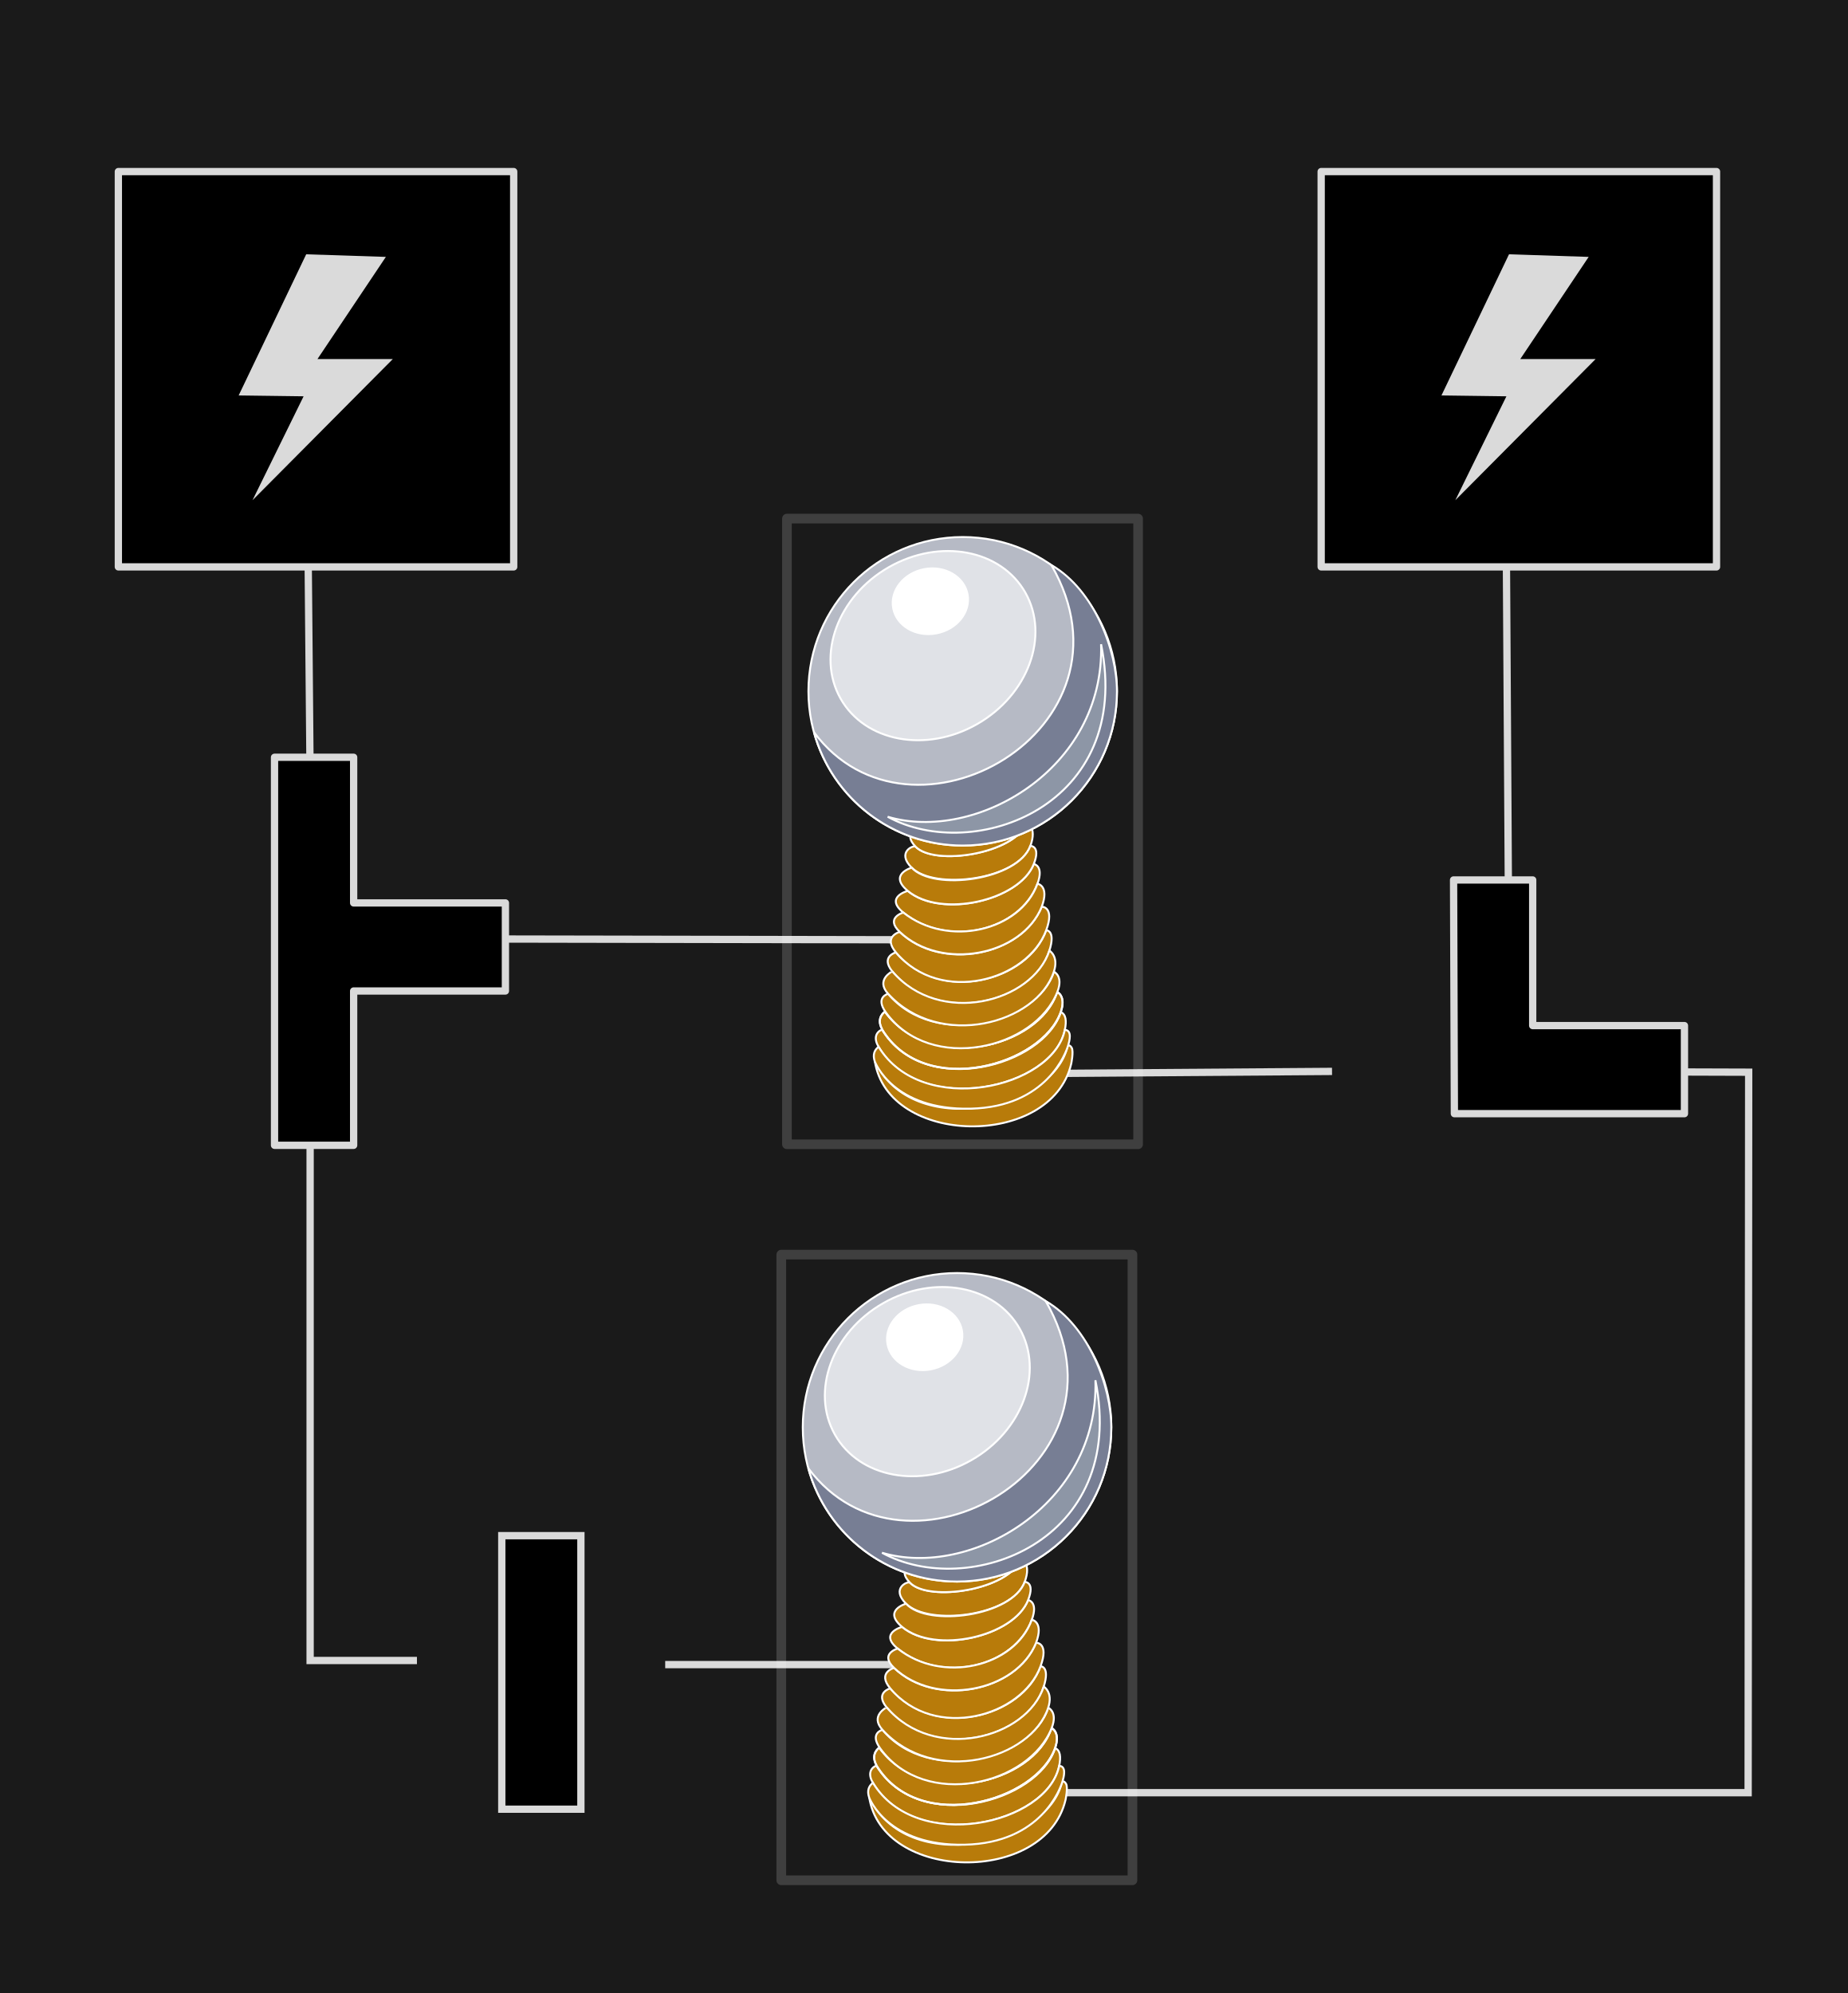
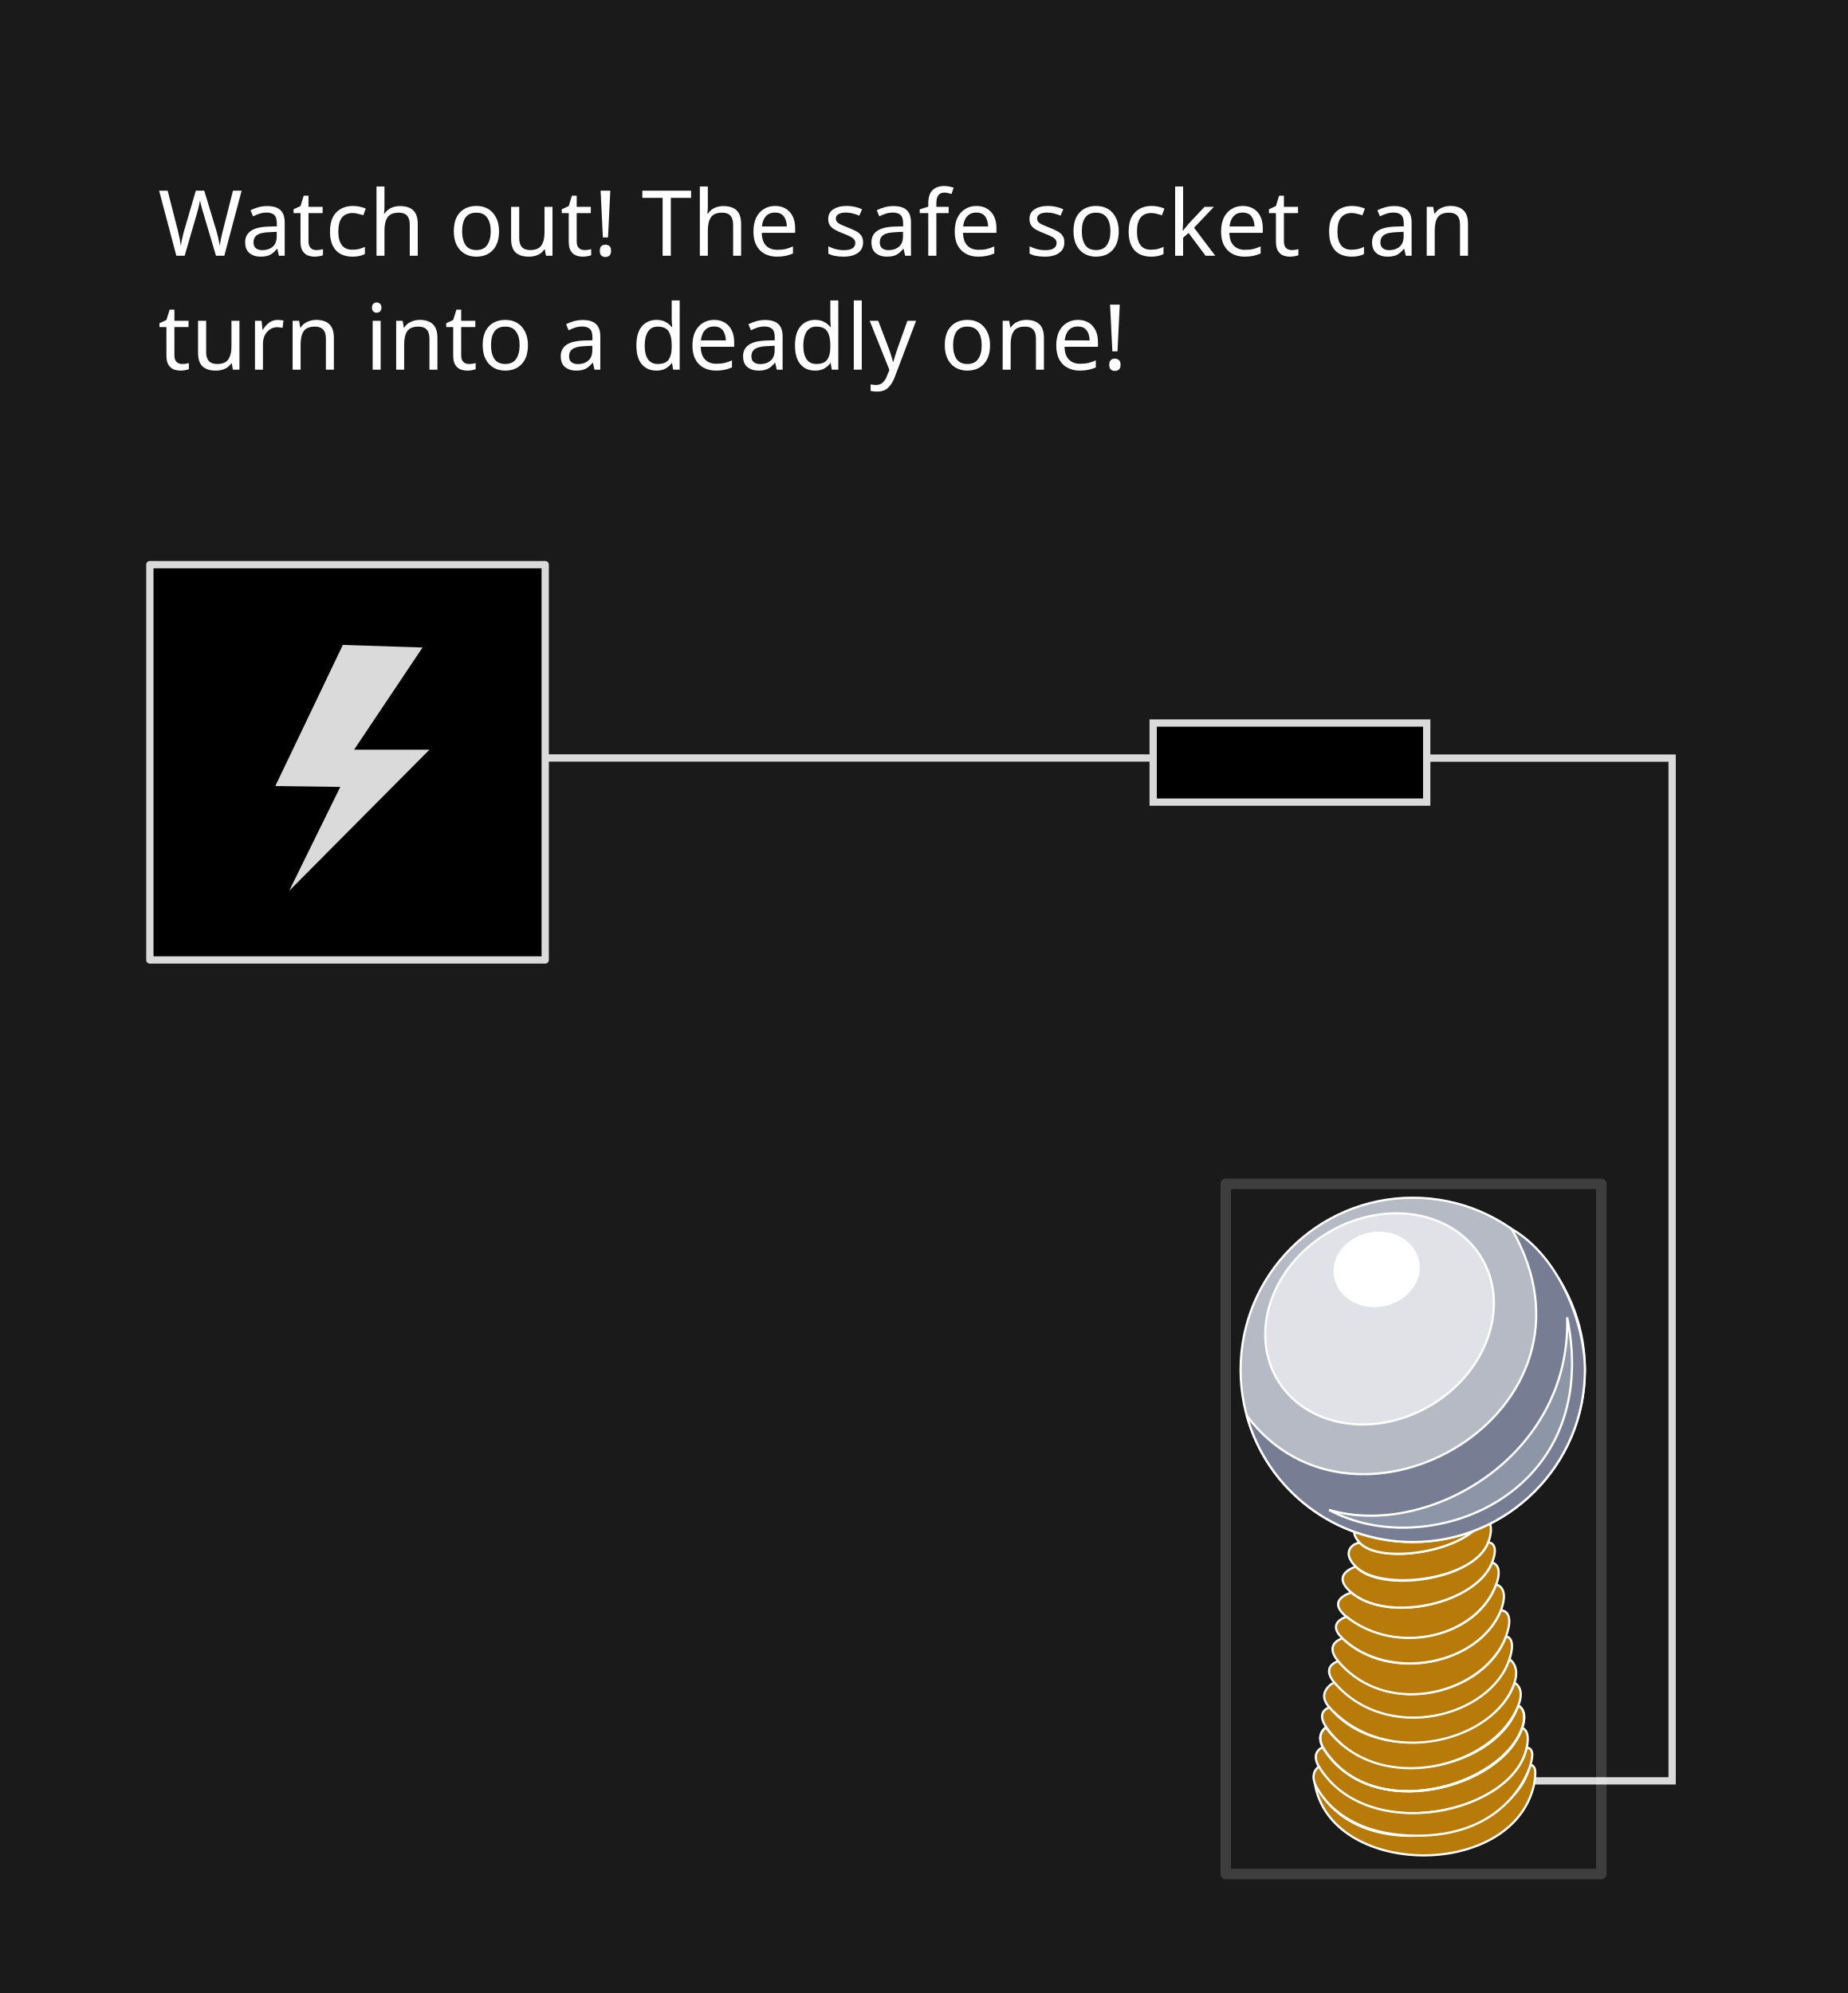
- <svg xmlns="http://www.w3.org/2000/svg" width="253.385" height="273.296" viewBox="0 0 253.385 273.296" preserveAspectRation="xMidYMid meet" id="svg2" version="1.1">
-   <defs id="defs4" />
-   <g id="layer2">
-     <rect style="color:#000000;clip-rule:nonzero;display:inline;overflow:visible;visibility:visible;opacity:1;isolation:auto;mix-blend-mode:normal;color-interpolation:sRGB;color-interpolation-filters:linearRGB;solid-color:#000000;solid-opacity:1;fill:#1a1a1a;fill-opacity:1;fill-rule:nonzero;stroke:none;stroke-width:1.459px;stroke-linecap:butt;stroke-linejoin:miter;stroke-miterlimit:4;stroke-dasharray:none;stroke-dashoffset:0;stroke-opacity:1;color-rendering:auto;image-rendering:auto;shape-rendering:auto;text-rendering:auto;enable-background:accumulate" id="rect4145" width="253.764" height="273.719" x="-0.094" y="-0.371" />
+ <svg xmlns="http://www.w3.org/2000/svg" width="253.385" height="273.296" viewBox="0 0 253.385 273.296" id="svg2" version="1.1">
+   <defs id="defs4">
+     <pattern y="0" x="0" height="6" width="6" patternUnits="userSpaceOnUse" id="EMFhbasepattern" />
+   </defs>
+   <g id="background">
+     <rect style="color:#000000;clip-rule:nonzero;display:inline;overflow:visible;visibility:visible;opacity:1;isolation:auto;mix-blend-mode:normal;color-interpolation:sRGB;color-interpolation-filters:linearRGB;solid-color:#000000;solid-opacity:1;fill:#1a1a1a;fill-opacity:1;fill-rule:nonzero;stroke:none;stroke-width:1.459px;stroke-linecap:butt;stroke-linejoin:miter;stroke-miterlimit:4;stroke-dasharray:none;stroke-dashoffset:0;stroke-opacity:1;color-rendering:auto;image-rendering:auto;shape-rendering:auto;text-rendering:auto;enable-background:accumulate" id="rect4145" width="253.764" height="273.719" x="-0.009" y="-0.078" />
  </g>
-   <g transform="translate(-40.68119,12.06823)" id="powerlines">
-     <path style="fill:none;fill-rule:evenodd;stroke:#dadada;stroke-width:1;stroke-linecap:butt;stroke-linejoin:round;stroke-miterlimit:4;stroke-dasharray:none;stroke-opacity:1" d="M 247.228,62.54 L 247.526,112.336" id="path4173" />
-     <path id="path3380" d="M 107.921,116.696 L 164.366,116.799" style="fill:none;fill-rule:evenodd;stroke:#dadada;stroke-width:1;stroke-linecap:butt;stroke-linejoin:round;stroke-miterlimit:4;stroke-dasharray:none;stroke-opacity:1" />
-     <path style="fill:none;fill-rule:evenodd;stroke:#dadada;stroke-width:1;stroke-linecap:butt;stroke-linejoin:round;stroke-miterlimit:4;stroke-dasharray:none;stroke-opacity:1" d="M 223.33,134.852 L 181.502,135.15" id="path3382" />
-     <path id="path3428" d="M 82.93,63.803 L 83.228,97.189" style="fill:none;fill-rule:evenodd;stroke:#dadada;stroke-width:1;stroke-linecap:butt;stroke-linejoin:round;stroke-miterlimit:4;stroke-dasharray:none;stroke-opacity:1" />
-     <path style="fill:none;fill-rule:evenodd;stroke:#dadada;stroke-width:1px;stroke-linecap:butt;stroke-linejoin:miter;stroke-opacity:1" d="M 268.245,134.921 L 280.463,134.96 L 280.388,233.76 L 175.657,233.76" id="path4255" />
-     <path style="fill:none;fill-rule:evenodd;stroke:#dadada;stroke-width:1px;stroke-linecap:butt;stroke-linejoin:miter;stroke-opacity:1" d="M 83.205,140.394 L 83.205,215.632 L 97.852,215.632" id="path4264" />
-     <path style="fill:none;fill-rule:evenodd;stroke:#dadada;stroke-width:1px;stroke-linecap:butt;stroke-linejoin:miter;stroke-opacity:1" d="M 131.894,216.195 L 163.873,216.195" id="path4203" />
+   <g id="powerlines" powerlines="" transform="translate(0,2)">
+     <path style="fill:none;fill-rule:evenodd;stroke:#dadada;stroke-width:1;stroke-linecap:butt;stroke-linejoin:miter;stroke-miterlimit:4;stroke-dasharray:none;stroke-opacity:1" d="M 191.101,101.958 L 229.285,101.958 L 229.285,242.205 L 206.312,242.205" id="path3380-1" />
+     <path style="fill:none;fill-rule:evenodd;stroke:#dadada;stroke-width:1px;stroke-linecap:butt;stroke-linejoin:miter;stroke-opacity:1" d="M 70.1,101.94 L 161.069,101.94" id="path4193" />
  </g>
-   <g transform="translate(120.5585,34.16972)" id="generators">
-     <rect y="-10.643" x="-104.329" height="54.209" width="54.209" id="rect4209" style="opacity:1;fill:#000000;fill-opacity:1;stroke:#dadada;stroke-width:1;stroke-linejoin:round;stroke-miterlimit:4;stroke-dasharray:none;stroke-dashoffset:0;stroke-opacity:1" />
-     <rect style="opacity:1;fill:#000000;fill-opacity:1;stroke:#dadada;stroke-width:1;stroke-linejoin:round;stroke-miterlimit:4;stroke-dasharray:none;stroke-dashoffset:0;stroke-opacity:1" id="rect4210" width="54.209" height="54.209" x="60.602" y="-10.643" />
+   <g transform="translate(114.5869,48.403)" id="generators">
+     <rect style="opacity:1;fill:#000000;fill-opacity:1;stroke:#dadada;stroke-width:1;stroke-linejoin:round;stroke-miterlimit:4;stroke-dasharray:none;stroke-dashoffset:0;stroke-opacity:1" id="rect4188" width="54.208" height="54.208" x="-94.037" y="29.026" />
  </g>
-   <g id="switches">
-     <path style="fill:#000000;fill-opacity:1;fill-rule:evenodd;stroke:#dadada;stroke-width:1;stroke-linecap:butt;stroke-linejoin:round;stroke-miterlimit:4;stroke-dasharray:none;stroke-opacity:1" d="M 199.316,120.667 L 210.164,120.667 L 210.164,140.637 L 230.974,140.637 L 230.974,152.714 L 199.427,152.714 Z" id="path4234" />
-     <path id="path4148-3-4" d="M 37.644,103.844 L 48.492,103.844 L 48.492,123.815 L 69.303,123.815 L 69.303,135.891 L 48.492,135.891 L 48.492,157.054 L 37.644,157.054 Z" style="fill:#000000;fill-opacity:1;fill-rule:evenodd;stroke:#dadada;stroke-width:1;stroke-linecap:butt;stroke-linejoin:round;stroke-miterlimit:4;stroke-dasharray:none;stroke-opacity:1" />
-     <path id="path4148-3" d="M 68.805,210.583 L 79.653,210.583 C 79.653,248.092 79.653,210.583 79.653,248.092 L 68.805,248.092 Z" style="fill:#000000;fill-opacity:1;fill-rule:evenodd;stroke:#dadada;stroke-width:1;stroke-linecap:butt;stroke-linejoin:miter;stroke-miterlimit:4;stroke-dasharray:none;stroke-opacity:1" />
+   <g transform="translate(-85.73159,24.27616)" id="switches">
+     <path id="path4148-3" d="M 281.365,74.871 L 281.365,85.719 C 243.857,85.719 281.365,85.719 243.857,85.719 L 243.857,74.871 Z" style="fill:#000000;fill-opacity:1;fill-rule:evenodd;stroke:#dadada;stroke-width:1;stroke-linecap:butt;stroke-linejoin:miter;stroke-miterlimit:4;stroke-dasharray:none;stroke-opacity:1" />
  </g>
-   <g id="layer1">
-     <g transform="matrix(0.4067321,0,0,0.4067321,21.73013,17.61843)" id="g4243-6" style="stroke:#ffffff;stroke-width:0.661;stroke-miterlimit:4;stroke-dasharray:none;stroke-opacity:1">
-       <path id="path4245-3" d="M 241.495,314.36 C 254.132,341.538 302.032,330.68 306.498,309.238 C 306.498,309.238 307.175,308.73 307.874,309.936 C 308.593,311.164 307.704,315.355 307.704,315.355 C 300.931,344.078 245.813,343.147 241.495,314.36 Z" style="fill:#b87b0a;fill-opacity:1;fill-rule:evenodd;stroke:#ffffff;stroke-width:0.661;stroke-linecap:butt;stroke-linejoin:miter;stroke-miterlimit:4;stroke-dasharray:none;stroke-opacity:1" />
-       <path id="path4247-5" d="M 305.566,303.904 C 306.18,300.877 305.969,298.634 304.169,297.893 C 298.56,315.948 258.407,327.356 243.929,303.777 C 241.771,304.73 241.114,306.825 242.765,309.619 C 257.116,333.791 301.566,323.546 305.566,303.904 Z" style="fill:#b87b0a;fill-opacity:1;fill-rule:evenodd;stroke:#ffffff;stroke-width:0.661;stroke-linecap:butt;stroke-linejoin:miter;stroke-miterlimit:4;stroke-dasharray:none;stroke-opacity:1" />
-       <path id="path4249-3" d="M 243.993,303.819 C 258.407,327.356 297.989,315.757 304.212,297.829 C 306.074,292.432 302.963,291.119 302.963,291.119 C 296.846,310 260.355,318.742 244.903,297.766 C 244.903,297.766 241.771,299.734 243.972,303.714 Z" style="fill:#b87b0a;fill-opacity:1;fill-rule:evenodd;stroke:#ffffff;stroke-width:0.661;stroke-miterlimit:4;stroke-dasharray:none;stroke-opacity:1" />
-       <path id="path4251-55" d="M 243.993,303.819 C 258.407,327.356 297.989,315.757 304.212,297.829 C 306.074,292.432 302.963,291.119 302.963,291.119 C 296.846,310 260.355,318.742 244.903,297.766 C 244.903,297.766 241.771,299.734 243.972,303.714" style="fill:none;stroke:#ffffff;stroke-width:0.661;stroke-linecap:butt;stroke-linejoin:miter;stroke-miterlimit:4;stroke-dasharray:none;stroke-opacity:1" />
-       <path id="path4253-0" d="M 253.92,249.21 C 261.604,256.872 289.691,253.422 293.946,241.865 C 296.338,235.346 292.655,234.16 292.655,234.16 C 288.612,244.532 261.752,248.765 255.254,242.14 C 254.534,241.505 248.713,244.003 253.92,249.21 Z" style="fill:#b87b0a;fill-opacity:1;fill-rule:evenodd;stroke:#ffffff;stroke-width:0.661;stroke-linecap:butt;stroke-linejoin:miter;stroke-miterlimit:4;stroke-dasharray:none;stroke-opacity:1" />
-       <path id="path4255-3" d="M 245.983,291.733 C 261.709,310.529 296.401,301.745 301.862,284.283 C 301.862,284.283 305.143,285.658 303.069,291.035 C 295.66,310.211 260.376,318.911 245.199,297.977 C 241.495,292.855 245.983,291.733 245.983,291.733 Z" style="fill:#b87b0a;fill-opacity:1;fill-rule:evenodd;stroke:#ffffff;stroke-width:0.661;stroke-linecap:butt;stroke-linejoin:miter;stroke-miterlimit:4;stroke-dasharray:none;stroke-opacity:1" />
-       <path id="path4257-3" d="M 247.358,284.134 C 262.831,303.1 294.877,294.697 300.359,277.171 C 302.54,270.249 299.28,270.313 299.28,270.313 C 293.142,287.331 263.911,295.48 248.607,277.763 C 248.607,277.763 243.337,279.181 247.358,284.134 Z" style="fill:#b87b0a;fill-opacity:1;fill-rule:evenodd;stroke:#ffffff;stroke-width:0.661;stroke-linecap:butt;stroke-linejoin:miter;stroke-miterlimit:4;stroke-dasharray:none;stroke-opacity:1" />
-       <path id="path4259-41" d="M 251.105,264.344 C 266.091,276.514 290.475,270.482 296.338,254.628 C 298.603,248.469 295.089,247.982 295.089,247.982 C 290.242,260.301 263.784,266.461 252.608,257.041 C 252.608,257.041 244.67,259.116 251.105,264.344 Z" style="fill:#b87b0a;fill-opacity:1;fill-rule:evenodd;stroke:#ffffff;stroke-width:0.661;stroke-linecap:butt;stroke-linejoin:miter;stroke-miterlimit:4;stroke-dasharray:none;stroke-opacity:1" />
-       <path id="path4261-4" d="M 292.655,234.16 C 288.612,244.532 261.731,248.786 255.254,242.14 C 250.597,237.378 256.418,235.832 256.418,235.832 C 263.149,245.146 287.321,240.849 292.655,234.16 Z" style="fill:#b87b0a;fill-opacity:1;fill-rule:evenodd;stroke:#ffffff;stroke-width:0.661;stroke-linecap:butt;stroke-linejoin:miter;stroke-miterlimit:4;stroke-dasharray:none;stroke-opacity:1" />
-       <path id="path4263-5" d="M 242.765,309.598 C 257.413,333.622 301.524,323.631 305.566,303.883 C 308.149,304.052 307.069,307.756 306.709,309.048 C 306.032,311.418 299.555,329.896 273.774,330.468 C 247.676,331.039 241.644,314.847 241.495,314.572 C 240.712,312.243 241.368,310.698 242.765,309.598 Z" style="fill:#b87b0a;fill-opacity:1;fill-rule:evenodd;stroke:#ffffff;stroke-width:0.661;stroke-linecap:butt;stroke-linejoin:miter;stroke-miterlimit:4;stroke-dasharray:none;stroke-opacity:1" />
-       <path id="path4265-2" d="M 301.862,284.283 C 303.598,279.054 300.359,277.171 300.359,277.171 C 294.623,294.612 263.445,302.909 247.38,284.156 C 247.401,284.198 241.644,286.992 245.983,291.733 C 263.403,310.804 296.084,301.766 301.862,284.283 Z" style="fill:#b87b0a;fill-opacity:1;fill-rule:evenodd;stroke:#ffffff;stroke-width:0.661;stroke-linecap:butt;stroke-linejoin:miter;stroke-miterlimit:4;stroke-dasharray:none;stroke-opacity:1" />
-       <path id="path4267-3" d="M 248.607,277.763 C 263.699,295.67 292.972,287.267 299.28,270.313 C 302.243,262.312 297.777,262.375 297.777,262.375 C 291.088,278.927 263.911,284.346 249.898,270.863 C 249.898,270.863 244.099,272.429 248.607,277.763 Z" style="fill:#b87b0a;fill-opacity:1;fill-rule:evenodd;stroke:#ffffff;stroke-width:0.661;stroke-linecap:butt;stroke-linejoin:miter;stroke-miterlimit:4;stroke-dasharray:none;stroke-opacity:1" />
-       <path id="path4269-7" d="M 251.105,264.344 C 266.218,276.345 290.58,270.525 296.338,254.628 C 296.338,254.628 300.444,255.221 297.777,262.375 C 291.088,278.927 264.017,284.24 249.898,270.863 C 244.861,266.101 251.105,264.344 251.105,264.344 Z" style="fill:#b87b0a;fill-opacity:1;fill-rule:evenodd;stroke:#ffffff;stroke-width:0.661;stroke-linecap:butt;stroke-linejoin:miter;stroke-miterlimit:4;stroke-dasharray:none;stroke-opacity:1" />
-       <path id="path4271-5" d="M 252.608,257.041 C 263.868,266.376 290.221,260.301 295.089,247.982 C 297.523,241.823 293.946,241.865 293.946,241.865 C 289.713,253.422 261.265,257.211 253.92,249.21 C 253.92,249.21 245.94,251.496 252.608,257.041 Z" style="fill:#b87b0a;fill-opacity:1;fill-rule:evenodd;stroke:#ffffff;stroke-width:0.661;stroke-linecap:butt;stroke-linejoin:miter;stroke-miterlimit:4;stroke-dasharray:none;stroke-opacity:1" />
-       <path id="path4273-3" d="M 323.134,189.753 C 323.134,218.476 299.851,241.759 271.129,241.759 C 242.406,241.759 219.122,218.476 219.122,189.753 C 219.122,161.03 242.406,137.747 271.129,137.747 C 299.851,137.747 323.134,161.03 323.134,189.753 Z" style="fill:#b6bac5;fill-opacity:1;fill-rule:nonzero;stroke:#ffffff;stroke-width:0.661;stroke-linecap:butt;stroke-linejoin:miter;stroke-miterlimit:4;stroke-dasharray:none;stroke-opacity:1" />
-       <path id="path4275-7" d="M 275.997,200.802 C 258.788,210.644 238.172,206.792 229.938,192.187 C 221.726,177.582 229.007,157.749 246.215,147.907 C 263.424,138.064 284.04,141.917 292.274,156.522 C 300.486,171.126 293.205,190.96 275.997,200.802 Z" style="fill:#e0e2e7;fill-opacity:1;fill-rule:nonzero;stroke:#ffffff;stroke-width:0.661;stroke-linecap:butt;stroke-linejoin:miter;stroke-miterlimit:4;stroke-dasharray:none;stroke-opacity:1" />
-       <path id="path4277-3" d="M 262.239,170.216 C 255.338,171.507 248.819,167.719 247.697,161.729 C 246.575,155.76 251.295,149.854 258.217,148.563 C 265.117,147.272 271.637,151.082 272.758,157.051 C 273.88,163.041 269.16,168.925 262.239,170.216 Z" style="fill:#ffffff;fill-opacity:1;fill-rule:nonzero;stroke:#ffffff;stroke-width:0.661;stroke-linecap:butt;stroke-linejoin:miter;stroke-miterlimit:4;stroke-dasharray:none;stroke-opacity:1" />
-       <path id="path4279-2" d="M 301.037,147.208 C 332.871,202.58 253.603,247.453 220.985,203.553 C 227.187,226.117 247.718,241.759 271.129,241.759 C 299.851,241.759 323.134,218.476 323.134,189.753 C 323.134,176.249 315.663,155.654 301.037,147.208 Z" style="fill:#777e94;fill-opacity:1;fill-rule:evenodd;stroke:#ffffff;stroke-width:0.661;stroke-linecap:butt;stroke-linejoin:miter;stroke-miterlimit:4;stroke-dasharray:none;stroke-opacity:1" />
-       <path id="path4281-5" d="M 317.779,173.878 C 319.049,216.084 275.341,240.849 245.834,232.044 C 274.769,247.982 328.849,228.488 317.779,173.878 Z" style="fill:#8d96a6;fill-opacity:1;fill-rule:evenodd;stroke:#ffffff;stroke-width:0.661;stroke-linecap:butt;stroke-linejoin:miter;stroke-miterlimit:4;stroke-dasharray:none;stroke-opacity:1" />
+   <g id="decorations">
+     <g id="g4222" transform="matrix(0.4539065,0,0,0.4539065,70.6501,101.7164)" style="stroke:#ffffff;stroke-width:0.661;stroke-miterlimit:4;stroke-dasharray:none;stroke-opacity:1">
+       <path style="fill:#b87b0a;fill-opacity:1;fill-rule:evenodd;stroke:#ffffff;stroke-width:0.661;stroke-linecap:butt;stroke-linejoin:miter;stroke-miterlimit:4;stroke-dasharray:none;stroke-opacity:1" d="M 241.495,314.36 C 254.132,341.538 302.032,330.68 306.498,309.238 C 306.498,309.238 307.175,308.73 307.874,309.936 C 308.593,311.164 307.704,315.355 307.704,315.355 C 300.931,344.078 245.813,343.147 241.495,314.36 Z" id="path4160" />
+       <path style="fill:#b87b0a;fill-opacity:1;fill-rule:evenodd;stroke:#ffffff;stroke-width:0.661;stroke-linecap:butt;stroke-linejoin:miter;stroke-miterlimit:4;stroke-dasharray:none;stroke-opacity:1" d="M 305.566,303.904 C 306.18,300.877 305.969,298.634 304.169,297.893 C 298.56,315.948 258.407,327.356 243.929,303.777 C 241.771,304.73 241.114,306.825 242.765,309.619 C 257.116,333.791 301.566,323.546 305.566,303.904 Z" id="path4162" />
+       <path style="fill:#b87b0a;fill-opacity:1;fill-rule:evenodd;stroke:#ffffff;stroke-width:0.661;stroke-miterlimit:4;stroke-dasharray:none;stroke-opacity:1" d="M 243.993,303.819 C 258.407,327.356 297.989,315.757 304.212,297.829 C 306.074,292.432 302.963,291.119 302.963,291.119 C 296.846,310 260.355,318.742 244.903,297.766 C 244.903,297.766 241.771,299.734 243.972,303.714 Z" id="path4164" />
+       <path style="fill:none;stroke:#ffffff;stroke-width:0.661;stroke-linecap:butt;stroke-linejoin:miter;stroke-miterlimit:4;stroke-dasharray:none;stroke-opacity:1" d="M 243.993,303.819 C 258.407,327.356 297.989,315.757 304.212,297.829 C 306.074,292.432 302.963,291.119 302.963,291.119 C 296.846,310 260.355,318.742 244.903,297.766 C 244.903,297.766 241.771,299.734 243.972,303.714" id="path4166-9" />
+       <path style="fill:#b87b0a;fill-opacity:1;fill-rule:evenodd;stroke:#ffffff;stroke-width:0.661;stroke-linecap:butt;stroke-linejoin:miter;stroke-miterlimit:4;stroke-dasharray:none;stroke-opacity:1" d="M 253.92,249.21 C 261.604,256.872 289.691,253.422 293.946,241.865 C 296.338,235.346 292.655,234.16 292.655,234.16 C 288.612,244.532 261.752,248.765 255.254,242.14 C 254.534,241.505 248.713,244.003 253.92,249.21 Z" id="path4168" />
+       <path style="fill:#b87b0a;fill-opacity:1;fill-rule:evenodd;stroke:#ffffff;stroke-width:0.661;stroke-linecap:butt;stroke-linejoin:miter;stroke-miterlimit:4;stroke-dasharray:none;stroke-opacity:1" d="M 245.983,291.733 C 261.709,310.529 296.401,301.745 301.862,284.283 C 301.862,284.283 305.143,285.658 303.069,291.035 C 295.66,310.211 260.376,318.911 245.199,297.977 C 241.495,292.855 245.983,291.733 245.983,291.733 Z" id="path4170" />
+       <path style="fill:#b87b0a;fill-opacity:1;fill-rule:evenodd;stroke:#ffffff;stroke-width:0.661;stroke-linecap:butt;stroke-linejoin:miter;stroke-miterlimit:4;stroke-dasharray:none;stroke-opacity:1" d="M 247.358,284.134 C 262.831,303.1 294.877,294.697 300.359,277.171 C 302.54,270.249 299.28,270.313 299.28,270.313 C 293.142,287.331 263.911,295.48 248.607,277.763 C 248.607,277.763 243.337,279.181 247.358,284.134 Z" id="path4172" />
+       <path style="fill:#b87b0a;fill-opacity:1;fill-rule:evenodd;stroke:#ffffff;stroke-width:0.661;stroke-linecap:butt;stroke-linejoin:miter;stroke-miterlimit:4;stroke-dasharray:none;stroke-opacity:1" d="M 251.105,264.344 C 266.091,276.514 290.475,270.482 296.338,254.628 C 298.603,248.469 295.089,247.982 295.089,247.982 C 290.242,260.301 263.784,266.461 252.608,257.041 C 252.608,257.041 244.67,259.116 251.105,264.344 Z" id="path4174" />
+       <path style="fill:#b87b0a;fill-opacity:1;fill-rule:evenodd;stroke:#ffffff;stroke-width:0.661;stroke-linecap:butt;stroke-linejoin:miter;stroke-miterlimit:4;stroke-dasharray:none;stroke-opacity:1" d="M 292.655,234.16 C 288.612,244.532 261.731,248.786 255.254,242.14 C 250.597,237.378 256.418,235.832 256.418,235.832 C 263.149,245.146 287.321,240.849 292.655,234.16 Z" id="path4176" />
+       <path style="fill:#b87b0a;fill-opacity:1;fill-rule:evenodd;stroke:#ffffff;stroke-width:0.661;stroke-linecap:butt;stroke-linejoin:miter;stroke-miterlimit:4;stroke-dasharray:none;stroke-opacity:1" d="M 242.765,309.598 C 257.413,333.622 301.524,323.631 305.566,303.883 C 308.149,304.052 307.069,307.756 306.709,309.048 C 306.032,311.418 299.555,329.896 273.774,330.468 C 247.676,331.039 241.644,314.847 241.495,314.572 C 240.712,312.243 241.368,310.698 242.765,309.598 Z" id="path4178" />
+       <path style="fill:#b87b0a;fill-opacity:1;fill-rule:evenodd;stroke:#ffffff;stroke-width:0.661;stroke-linecap:butt;stroke-linejoin:miter;stroke-miterlimit:4;stroke-dasharray:none;stroke-opacity:1" d="M 301.862,284.283 C 303.598,279.054 300.359,277.171 300.359,277.171 C 294.623,294.612 263.445,302.909 247.38,284.156 C 247.401,284.198 241.644,286.992 245.983,291.733 C 263.403,310.804 296.084,301.766 301.862,284.283 Z" id="path4180" />
+       <path style="fill:#b87b0a;fill-opacity:1;fill-rule:evenodd;stroke:#ffffff;stroke-width:0.661;stroke-linecap:butt;stroke-linejoin:miter;stroke-miterlimit:4;stroke-dasharray:none;stroke-opacity:1" d="M 248.607,277.763 C 263.699,295.67 292.972,287.267 299.28,270.313 C 302.243,262.312 297.777,262.375 297.777,262.375 C 291.088,278.927 263.911,284.346 249.898,270.863 C 249.898,270.863 244.099,272.429 248.607,277.763 Z" id="path4182" />
+       <path style="fill:#b87b0a;fill-opacity:1;fill-rule:evenodd;stroke:#ffffff;stroke-width:0.661;stroke-linecap:butt;stroke-linejoin:miter;stroke-miterlimit:4;stroke-dasharray:none;stroke-opacity:1" d="M 251.105,264.344 C 266.218,276.345 290.58,270.525 296.338,254.628 C 296.338,254.628 300.444,255.221 297.777,262.375 C 291.088,278.927 264.017,284.24 249.898,270.863 C 244.861,266.101 251.105,264.344 251.105,264.344 Z" id="path4184" />
+       <path style="fill:#b87b0a;fill-opacity:1;fill-rule:evenodd;stroke:#ffffff;stroke-width:0.661;stroke-linecap:butt;stroke-linejoin:miter;stroke-miterlimit:4;stroke-dasharray:none;stroke-opacity:1" d="M 252.608,257.041 C 263.868,266.376 290.221,260.301 295.089,247.982 C 297.523,241.823 293.946,241.865 293.946,241.865 C 289.713,253.422 261.265,257.211 253.92,249.21 C 253.92,249.21 245.94,251.496 252.608,257.041 Z" id="path4186" />
+       <path style="fill:#b6bac5;fill-opacity:1;fill-rule:nonzero;stroke:#ffffff;stroke-width:0.661;stroke-linecap:butt;stroke-linejoin:miter;stroke-miterlimit:4;stroke-dasharray:none;stroke-opacity:1" d="M 323.134,189.753 C 323.134,218.476 299.851,241.759 271.129,241.759 C 242.406,241.759 219.122,218.476 219.122,189.753 C 219.122,161.03 242.406,137.747 271.129,137.747 C 299.851,137.747 323.134,161.03 323.134,189.753 Z" id="path4188" />
+       <path style="fill:#e0e2e7;fill-opacity:1;fill-rule:nonzero;stroke:#ffffff;stroke-width:0.661;stroke-linecap:butt;stroke-linejoin:miter;stroke-miterlimit:4;stroke-dasharray:none;stroke-opacity:1" d="M 275.997,200.802 C 258.788,210.644 238.172,206.792 229.938,192.187 C 221.726,177.582 229.007,157.749 246.215,147.907 C 263.424,138.064 284.04,141.917 292.274,156.522 C 300.486,171.126 293.205,190.96 275.997,200.802 Z" id="path4190" />
+       <path style="fill:#ffffff;fill-opacity:1;fill-rule:nonzero;stroke:#ffffff;stroke-width:0.661;stroke-linecap:butt;stroke-linejoin:miter;stroke-miterlimit:4;stroke-dasharray:none;stroke-opacity:1" d="M 262.239,170.216 C 255.338,171.507 248.819,167.719 247.697,161.729 C 246.575,155.76 251.295,149.854 258.217,148.563 C 265.117,147.272 271.637,151.082 272.758,157.051 C 273.88,163.041 269.16,168.925 262.239,170.216 Z" id="path4192" />
+       <path style="fill:#777e94;fill-opacity:1;fill-rule:evenodd;stroke:#ffffff;stroke-width:0.661;stroke-linecap:butt;stroke-linejoin:miter;stroke-miterlimit:4;stroke-dasharray:none;stroke-opacity:1" d="M 301.037,147.208 C 332.871,202.58 253.603,247.453 220.985,203.553 C 227.187,226.117 247.718,241.759 271.129,241.759 C 299.851,241.759 323.134,218.476 323.134,189.753 C 323.134,176.249 315.663,155.654 301.037,147.208 Z" id="path4194" />
+       <path style="fill:#8d96a6;fill-opacity:1;fill-rule:evenodd;stroke:#ffffff;stroke-width:0.661;stroke-linecap:butt;stroke-linejoin:miter;stroke-miterlimit:4;stroke-dasharray:none;stroke-opacity:1" d="M 317.779,173.878 C 319.049,216.084 275.341,240.849 245.834,232.044 C 274.769,247.982 328.849,228.488 317.779,173.878 Z" id="path4196" />
    </g>
-     <path id="path4191" d="M 41.986,34.871 L 52.911,35.227 L 43.53,49.239 L 53.861,49.239 L 34.624,68.595 L 41.63,54.345 L 32.724,54.227 Z" style="fill:#dadada;fill-opacity:1;fill-rule:evenodd;stroke:none;stroke-width:1;stroke-linecap:butt;stroke-linejoin:miter;stroke-miterlimit:4;stroke-dasharray:none;stroke-opacity:1" />
-     <path style="fill:#dadada;fill-opacity:1;fill-rule:evenodd;stroke:none;stroke-width:1;stroke-linecap:butt;stroke-linejoin:miter;stroke-miterlimit:4;stroke-dasharray:none;stroke-opacity:1" d="M 206.917,34.871 L 217.842,35.227 L 208.461,49.239 L 218.792,49.239 L 199.554,68.595 L 206.561,54.345 L 197.654,54.227 Z" id="path4212" />
-     <g style="stroke:#ffffff;stroke-width:0.661;stroke-miterlimit:4;stroke-dasharray:none;stroke-opacity:1" id="g4213" transform="matrix(0.4067321,0,0,0.4067321,20.95456,118.5461)">
-       <path style="fill:#b87b0a;fill-opacity:1;fill-rule:evenodd;stroke:#ffffff;stroke-width:0.661;stroke-linecap:butt;stroke-linejoin:miter;stroke-miterlimit:4;stroke-dasharray:none;stroke-opacity:1" d="M 241.495,314.36 C 254.132,341.538 302.032,330.68 306.498,309.238 C 306.498,309.238 307.175,308.73 307.874,309.936 C 308.593,311.164 307.704,315.355 307.704,315.355 C 300.931,344.078 245.813,343.147 241.495,314.36 Z" id="path4215" />
-       <path style="fill:#b87b0a;fill-opacity:1;fill-rule:evenodd;stroke:#ffffff;stroke-width:0.661;stroke-linecap:butt;stroke-linejoin:miter;stroke-miterlimit:4;stroke-dasharray:none;stroke-opacity:1" d="M 305.566,303.904 C 306.18,300.877 305.969,298.634 304.169,297.893 C 298.56,315.948 258.407,327.356 243.929,303.777 C 241.771,304.73 241.114,306.825 242.765,309.619 C 257.116,333.791 301.566,323.546 305.566,303.904 Z" id="path4217" />
-       <path style="fill:#b87b0a;fill-opacity:1;fill-rule:evenodd;stroke:#ffffff;stroke-width:0.661;stroke-miterlimit:4;stroke-dasharray:none;stroke-opacity:1" d="M 243.993,303.819 C 258.407,327.356 297.989,315.757 304.212,297.829 C 306.074,292.432 302.963,291.119 302.963,291.119 C 296.846,310 260.355,318.742 244.903,297.766 C 244.903,297.766 241.771,299.734 243.972,303.714 Z" id="path4219" />
-       <path style="fill:none;stroke:#ffffff;stroke-width:0.661;stroke-linecap:butt;stroke-linejoin:miter;stroke-miterlimit:4;stroke-dasharray:none;stroke-opacity:1" d="M 243.993,303.819 C 258.407,327.356 297.989,315.757 304.212,297.829 C 306.074,292.432 302.963,291.119 302.963,291.119 C 296.846,310 260.355,318.742 244.903,297.766 C 244.903,297.766 241.771,299.734 243.972,303.714" id="path4221" />
-       <path style="fill:#b87b0a;fill-opacity:1;fill-rule:evenodd;stroke:#ffffff;stroke-width:0.661;stroke-linecap:butt;stroke-linejoin:miter;stroke-miterlimit:4;stroke-dasharray:none;stroke-opacity:1" d="M 253.92,249.21 C 261.604,256.872 289.691,253.422 293.946,241.865 C 296.338,235.346 292.655,234.16 292.655,234.16 C 288.612,244.532 261.752,248.765 255.254,242.14 C 254.534,241.505 248.713,244.003 253.92,249.21 Z" id="path4223" />
-       <path style="fill:#b87b0a;fill-opacity:1;fill-rule:evenodd;stroke:#ffffff;stroke-width:0.661;stroke-linecap:butt;stroke-linejoin:miter;stroke-miterlimit:4;stroke-dasharray:none;stroke-opacity:1" d="M 245.983,291.733 C 261.709,310.529 296.401,301.745 301.862,284.283 C 301.862,284.283 305.143,285.658 303.069,291.035 C 295.66,310.211 260.376,318.911 245.199,297.977 C 241.495,292.855 245.983,291.733 245.983,291.733 Z" id="path4225" />
-       <path style="fill:#b87b0a;fill-opacity:1;fill-rule:evenodd;stroke:#ffffff;stroke-width:0.661;stroke-linecap:butt;stroke-linejoin:miter;stroke-miterlimit:4;stroke-dasharray:none;stroke-opacity:1" d="M 247.358,284.134 C 262.831,303.1 294.877,294.697 300.359,277.171 C 302.54,270.249 299.28,270.313 299.28,270.313 C 293.142,287.331 263.911,295.48 248.607,277.763 C 248.607,277.763 243.337,279.181 247.358,284.134 Z" id="path4227" />
-       <path style="fill:#b87b0a;fill-opacity:1;fill-rule:evenodd;stroke:#ffffff;stroke-width:0.661;stroke-linecap:butt;stroke-linejoin:miter;stroke-miterlimit:4;stroke-dasharray:none;stroke-opacity:1" d="M 251.105,264.344 C 266.091,276.514 290.475,270.482 296.338,254.628 C 298.603,248.469 295.089,247.982 295.089,247.982 C 290.242,260.301 263.784,266.461 252.608,257.041 C 252.608,257.041 244.67,259.116 251.105,264.344 Z" id="path4229" />
-       <path style="fill:#b87b0a;fill-opacity:1;fill-rule:evenodd;stroke:#ffffff;stroke-width:0.661;stroke-linecap:butt;stroke-linejoin:miter;stroke-miterlimit:4;stroke-dasharray:none;stroke-opacity:1" d="M 292.655,234.16 C 288.612,244.532 261.731,248.786 255.254,242.14 C 250.597,237.378 256.418,235.832 256.418,235.832 C 263.149,245.146 287.321,240.849 292.655,234.16 Z" id="path4231" />
-       <path style="fill:#b87b0a;fill-opacity:1;fill-rule:evenodd;stroke:#ffffff;stroke-width:0.661;stroke-linecap:butt;stroke-linejoin:miter;stroke-miterlimit:4;stroke-dasharray:none;stroke-opacity:1" d="M 242.765,309.598 C 257.413,333.622 301.524,323.631 305.566,303.883 C 308.149,304.052 307.069,307.756 306.709,309.048 C 306.032,311.418 299.555,329.896 273.774,330.468 C 247.676,331.039 241.644,314.847 241.495,314.572 C 240.712,312.243 241.368,310.698 242.765,309.598 Z" id="path4233" />
-       <path style="fill:#b87b0a;fill-opacity:1;fill-rule:evenodd;stroke:#ffffff;stroke-width:0.661;stroke-linecap:butt;stroke-linejoin:miter;stroke-miterlimit:4;stroke-dasharray:none;stroke-opacity:1" d="M 301.862,284.283 C 303.598,279.054 300.359,277.171 300.359,277.171 C 294.623,294.612 263.445,302.909 247.38,284.156 C 247.401,284.198 241.644,286.992 245.983,291.733 C 263.403,310.804 296.084,301.766 301.862,284.283 Z" id="path4235" />
-       <path style="fill:#b87b0a;fill-opacity:1;fill-rule:evenodd;stroke:#ffffff;stroke-width:0.661;stroke-linecap:butt;stroke-linejoin:miter;stroke-miterlimit:4;stroke-dasharray:none;stroke-opacity:1" d="M 248.607,277.763 C 263.699,295.67 292.972,287.267 299.28,270.313 C 302.243,262.312 297.777,262.375 297.777,262.375 C 291.088,278.927 263.911,284.346 249.898,270.863 C 249.898,270.863 244.099,272.429 248.607,277.763 Z" id="path4237" />
-       <path style="fill:#b87b0a;fill-opacity:1;fill-rule:evenodd;stroke:#ffffff;stroke-width:0.661;stroke-linecap:butt;stroke-linejoin:miter;stroke-miterlimit:4;stroke-dasharray:none;stroke-opacity:1" d="M 251.105,264.344 C 266.218,276.345 290.58,270.525 296.338,254.628 C 296.338,254.628 300.444,255.221 297.777,262.375 C 291.088,278.927 264.017,284.24 249.898,270.863 C 244.861,266.101 251.105,264.344 251.105,264.344 Z" id="path4239" />
-       <path style="fill:#b87b0a;fill-opacity:1;fill-rule:evenodd;stroke:#ffffff;stroke-width:0.661;stroke-linecap:butt;stroke-linejoin:miter;stroke-miterlimit:4;stroke-dasharray:none;stroke-opacity:1" d="M 252.608,257.041 C 263.868,266.376 290.221,260.301 295.089,247.982 C 297.523,241.823 293.946,241.865 293.946,241.865 C 289.713,253.422 261.265,257.211 253.92,249.21 C 253.92,249.21 245.94,251.496 252.608,257.041 Z" id="path4241" />
-       <path style="fill:#b6bac5;fill-opacity:1;fill-rule:nonzero;stroke:#ffffff;stroke-width:0.661;stroke-linecap:butt;stroke-linejoin:miter;stroke-miterlimit:4;stroke-dasharray:none;stroke-opacity:1" d="M 323.134,189.753 C 323.134,218.476 299.851,241.759 271.129,241.759 C 242.406,241.759 219.122,218.476 219.122,189.753 C 219.122,161.03 242.406,137.747 271.129,137.747 C 299.851,137.747 323.134,161.03 323.134,189.753 Z" id="path4243" />
-       <path style="fill:#e0e2e7;fill-opacity:1;fill-rule:nonzero;stroke:#ffffff;stroke-width:0.661;stroke-linecap:butt;stroke-linejoin:miter;stroke-miterlimit:4;stroke-dasharray:none;stroke-opacity:1" d="M 275.997,200.802 C 258.788,210.644 238.172,206.792 229.938,192.187 C 221.726,177.582 229.007,157.749 246.215,147.907 C 263.424,138.064 284.04,141.917 292.274,156.522 C 300.486,171.126 293.205,190.96 275.997,200.802 Z" id="path4245" />
-       <path style="fill:#ffffff;fill-opacity:1;fill-rule:nonzero;stroke:#ffffff;stroke-width:0.661;stroke-linecap:butt;stroke-linejoin:miter;stroke-miterlimit:4;stroke-dasharray:none;stroke-opacity:1" d="M 262.239,170.216 C 255.338,171.507 248.819,167.719 247.697,161.729 C 246.575,155.76 251.295,149.854 258.217,148.563 C 265.117,147.272 271.637,151.082 272.758,157.051 C 273.88,163.041 269.16,168.925 262.239,170.216 Z" id="path4247" />
-       <path style="fill:#777e94;fill-opacity:1;fill-rule:evenodd;stroke:#ffffff;stroke-width:0.661;stroke-linecap:butt;stroke-linejoin:miter;stroke-miterlimit:4;stroke-dasharray:none;stroke-opacity:1" d="M 301.037,147.208 C 332.871,202.58 253.603,247.453 220.985,203.553 C 227.187,226.117 247.718,241.759 271.129,241.759 C 299.851,241.759 323.134,218.476 323.134,189.753 C 323.134,176.249 315.663,155.654 301.037,147.208 Z" id="path4249" />
-       <path style="fill:#8d96a6;fill-opacity:1;fill-rule:evenodd;stroke:#ffffff;stroke-width:0.661;stroke-linecap:butt;stroke-linejoin:miter;stroke-miterlimit:4;stroke-dasharray:none;stroke-opacity:1" d="M 317.779,173.878 C 319.049,216.084 275.341,240.849 245.834,232.044 C 274.769,247.982 328.849,228.488 317.779,173.878 Z" id="path4251" />
-     </g>
+     <path id="path4191" d="M 47.013,88.435 L 57.938,88.791 L 48.557,102.803 L 58.888,102.803 L 39.651,122.159 L 46.657,107.91 L 37.751,107.791 Z" style="fill:#dadada;fill-opacity:1;fill-rule:evenodd;stroke:none;stroke-width:1;stroke-linecap:butt;stroke-linejoin:miter;stroke-miterlimit:4;stroke-dasharray:none;stroke-opacity:1" />
+     <text xml:space="preserve" style="font-style:normal;font-weight:normal;font-size:12.5px;line-height:125%;font-family:sans-serif;letter-spacing:0px;word-spacing:0px;display:inline;fill:#000000;fill-opacity:1;stroke:none;stroke-width:1px;stroke-linecap:butt;stroke-linejoin:miter;stroke-opacity:1" x="21.664" y="35.071" id="text3407">
+       <tspan x="21.664" y="35.071" style="font-size:12.5px;fill:#ffffff" id="tspan3403">Watch out! The safe socket can</tspan>
+       <tspan x="21.664" y="50.696" style="font-size:12.5px;fill:#ffffff" id="tspan3433">turn into a deadly one!</tspan>
+     </text>
  </g>
-   <g transform="translate(8.732807,16.88752)" id="sockets">
-     <rect y="54.226" x="99.174" height="85.798" width="48.152" id="rect4171" style="opacity:1;fill:#cccccc;fill-opacity:0;stroke:#ffffff;stroke-width:1.324;stroke-linejoin:round;stroke-miterlimit:4;stroke-dasharray:none;stroke-dashoffset:0;stroke-opacity:0.161" />
-     <rect style="opacity:1;fill:#cccccc;fill-opacity:0;stroke:#ffffff;stroke-width:1.324;stroke-linejoin:round;stroke-miterlimit:4;stroke-dasharray:none;stroke-dashoffset:0;stroke-opacity:0.161" id="rect4253" width="48.152" height="85.798" x="98.398" y="155.154" />
+   <g transform="translate(-15.38192,2.380042)" id="sockets" style="opacity:1">
+     <rect style="opacity:1;fill:#000000;fill-opacity:0;stroke:#ffffff;stroke-width:1.438;stroke-linejoin:round;stroke-miterlimit:4;stroke-dasharray:none;stroke-dashoffset:0;stroke-opacity:0.16" id="rect4149" width="51.5" height="94.637" x="183.458" y="159.959" />
  </g>
</svg>
